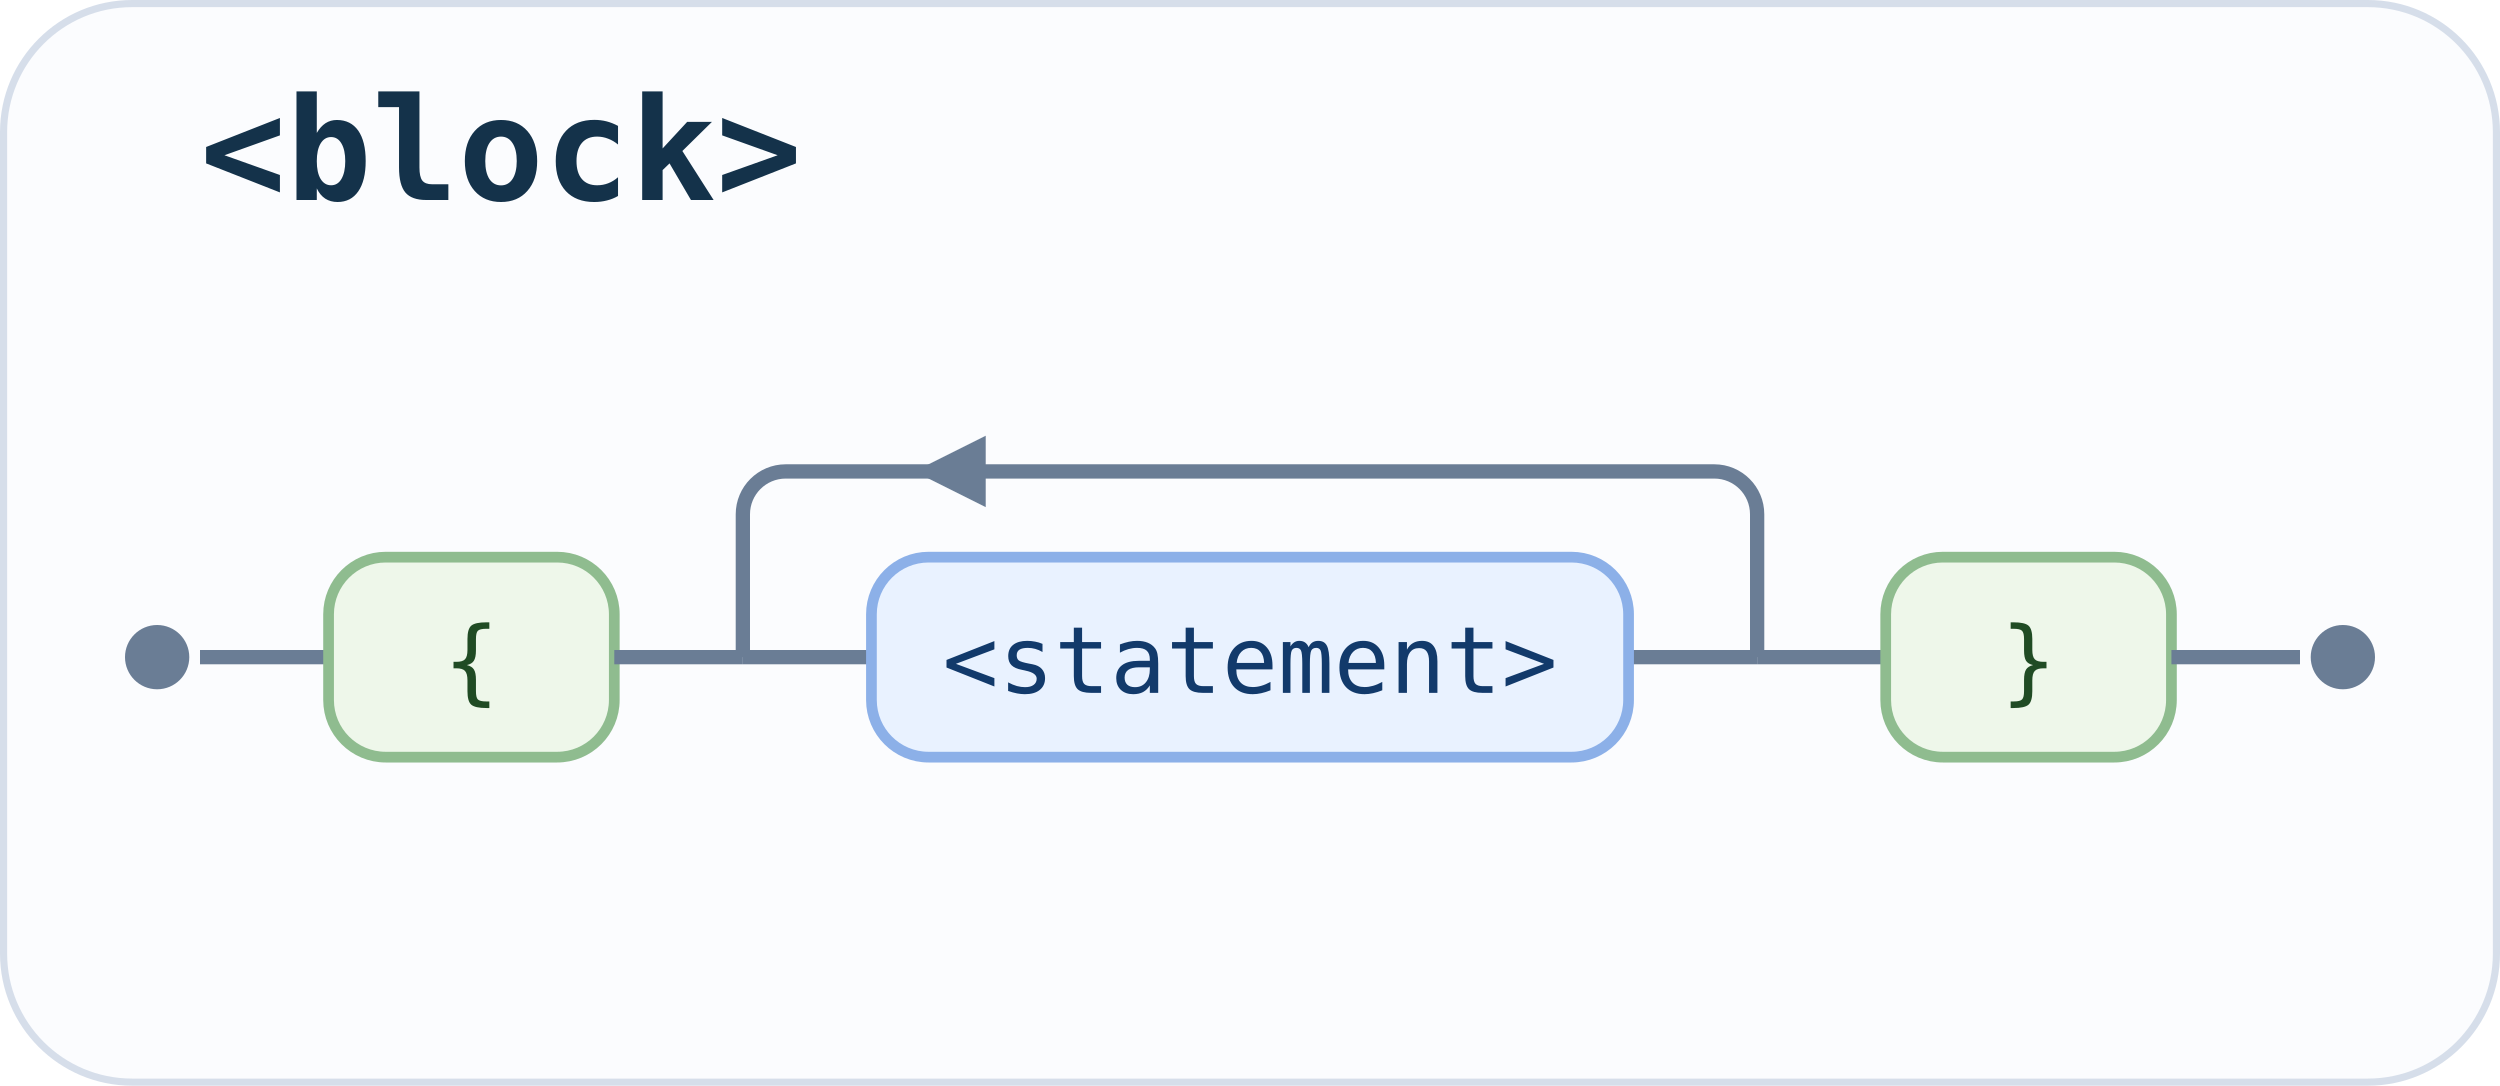
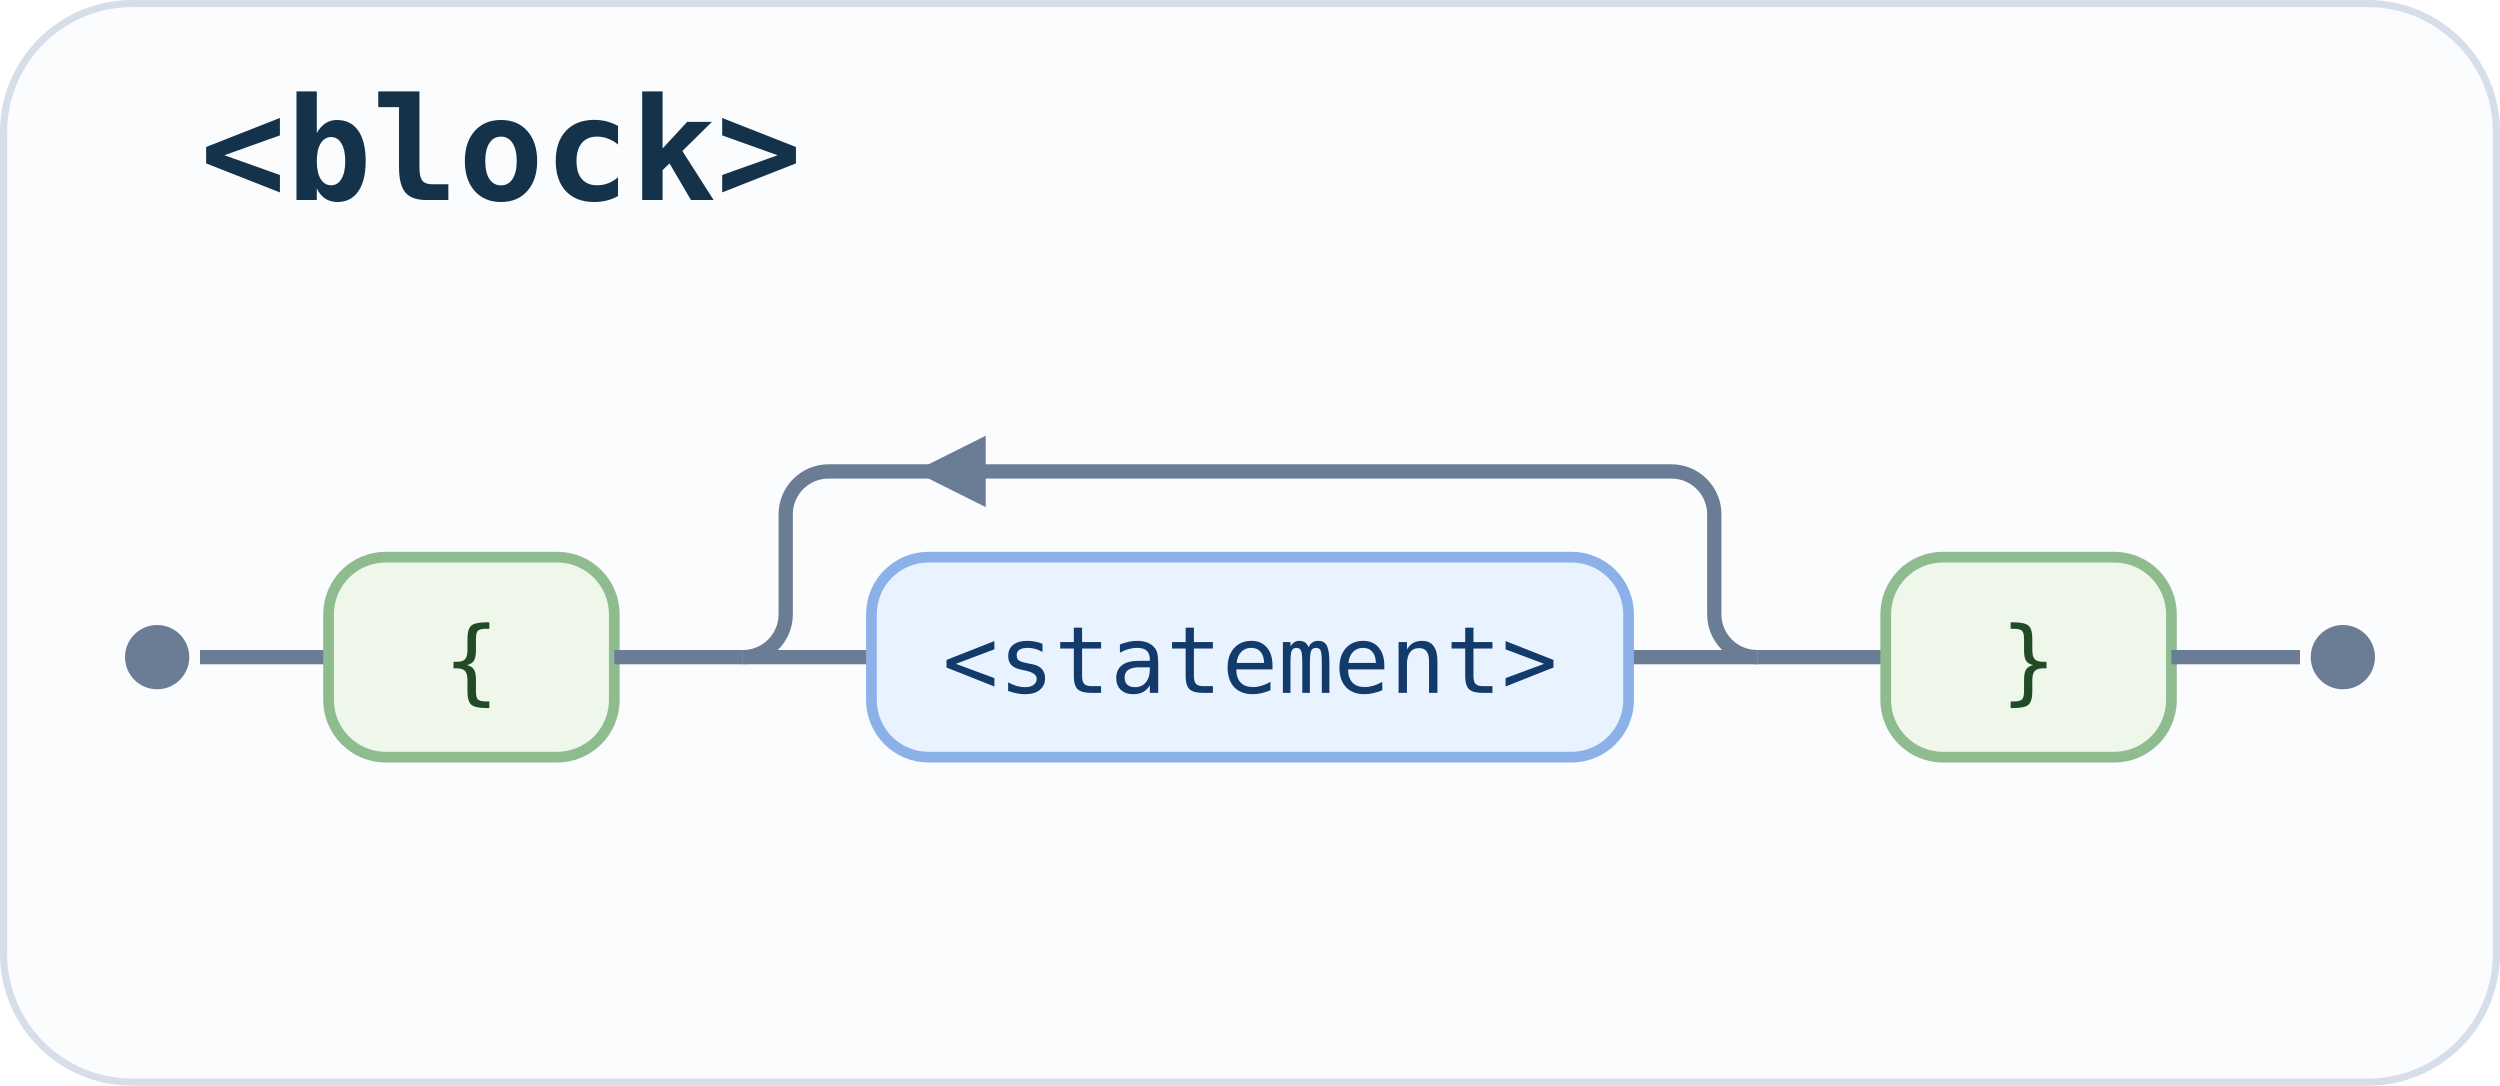
<svg xmlns="http://www.w3.org/2000/svg" width="350" height="152" viewBox="0 0 350 152" role="img" aria-labelledby="title-block desc-block">
  <rect x="0.5" y="0.5" width="349" height="151" rx="18" fill="#fbfcfe" stroke="#d6deea" />
  <text x="28" y="28" fill="#14324a" font-family="ui-monospace, SFMono-Regular, Menlo, Consolas, monospace" font-size="20" font-weight="700">&lt;block&gt;</text>
  <line x1="28" y1="92" x2="46" y2="92" stroke="#6a7d95" stroke-width="2" />
  <rect x="46" y="78" width="40" height="28" rx="8" fill="#eef7ea" stroke="#8fbc8f" stroke-width="1.5" />
  <text x="66.0" y="97" text-anchor="middle" fill="#204b24" font-family="ui-monospace, SFMono-Regular, Menlo, Consolas, monospace" font-size="13">{</text>
  <line x1="86" y1="92" x2="104" y2="92" stroke="#6a7d95" stroke-width="2" />
  <line x1="104" y1="92" x2="122" y2="92" stroke="#6a7d95" stroke-width="2" />
  <line x1="228" y1="92" x2="246" y2="92" stroke="#6a7d95" stroke-width="2" />
  <rect x="122" y="78" width="106" height="28" rx="8" fill="#e9f2ff" stroke="#8cb0e8" stroke-width="1.5" />
  <text x="175.0" y="97" text-anchor="middle" fill="#123a6b" font-family="ui-monospace, SFMono-Regular, Menlo, Consolas, monospace" font-size="13">&lt;statement&gt;</text>
-   <path d="M 104 92 L 104 72 A 6 6 0 0 1 110 66 L 240 66 A 6 6 0 0 1 246 72 L 246 92" fill="none" stroke="#6a7d95" stroke-width="2" />
+   <path d="M 104 92 A 6 6 0 0 0 110 86 L 110 72 A 6 6 0 0 1 116 66 L 234 66 A 6 6 0 0 1 240 72 L 240 86 A 6 6 0 0 0 246 92" fill="none" stroke="#6a7d95" stroke-width="2" />
  <polygon points="138,61 128,66 138,71" fill="#6a7d95" />
  <line x1="246" y1="92" x2="264" y2="92" stroke="#6a7d95" stroke-width="2" />
  <rect x="264" y="78" width="40" height="28" rx="8" fill="#eef7ea" stroke="#8fbc8f" stroke-width="1.5" />
  <text x="284.0" y="97" text-anchor="middle" fill="#204b24" font-family="ui-monospace, SFMono-Regular, Menlo, Consolas, monospace" font-size="13">}</text>
  <line x1="304" y1="92" x2="322" y2="92" stroke="#6a7d95" stroke-width="2" />
  <circle cx="22" cy="92" r="4.5" fill="#6a7d95" />
  <circle cx="328" cy="92" r="4.5" fill="#6a7d95" />
</svg>
